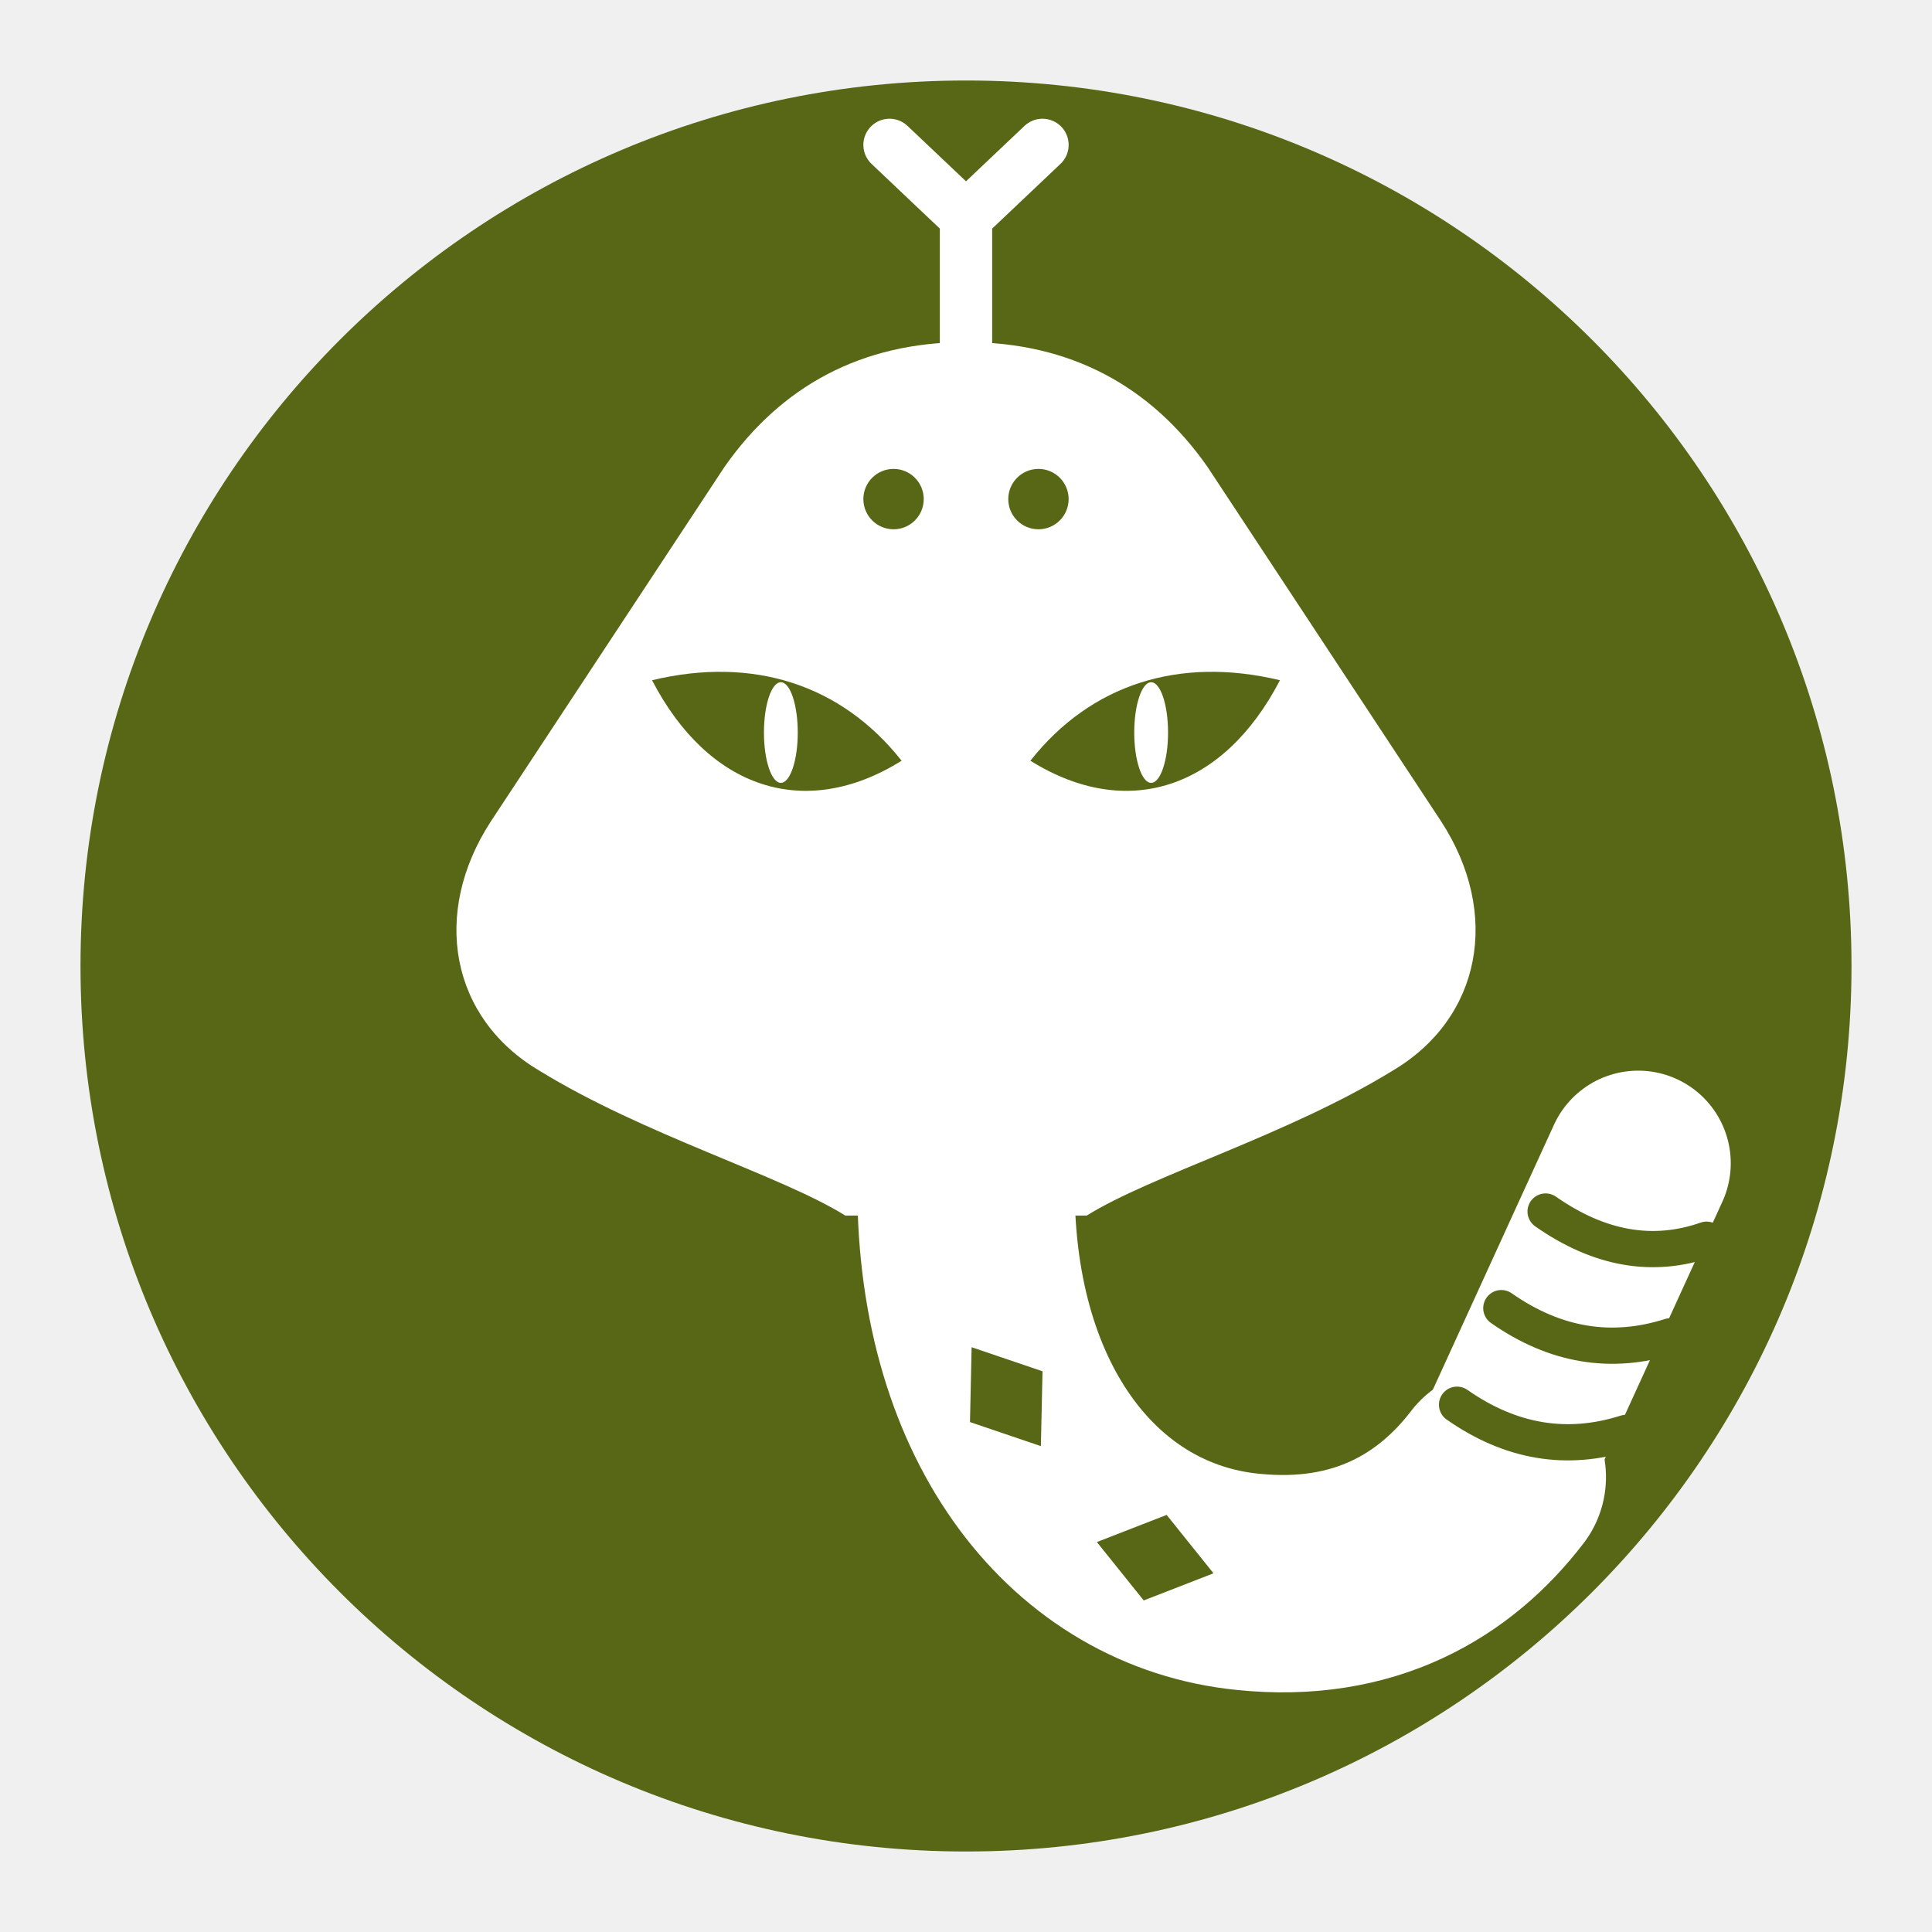
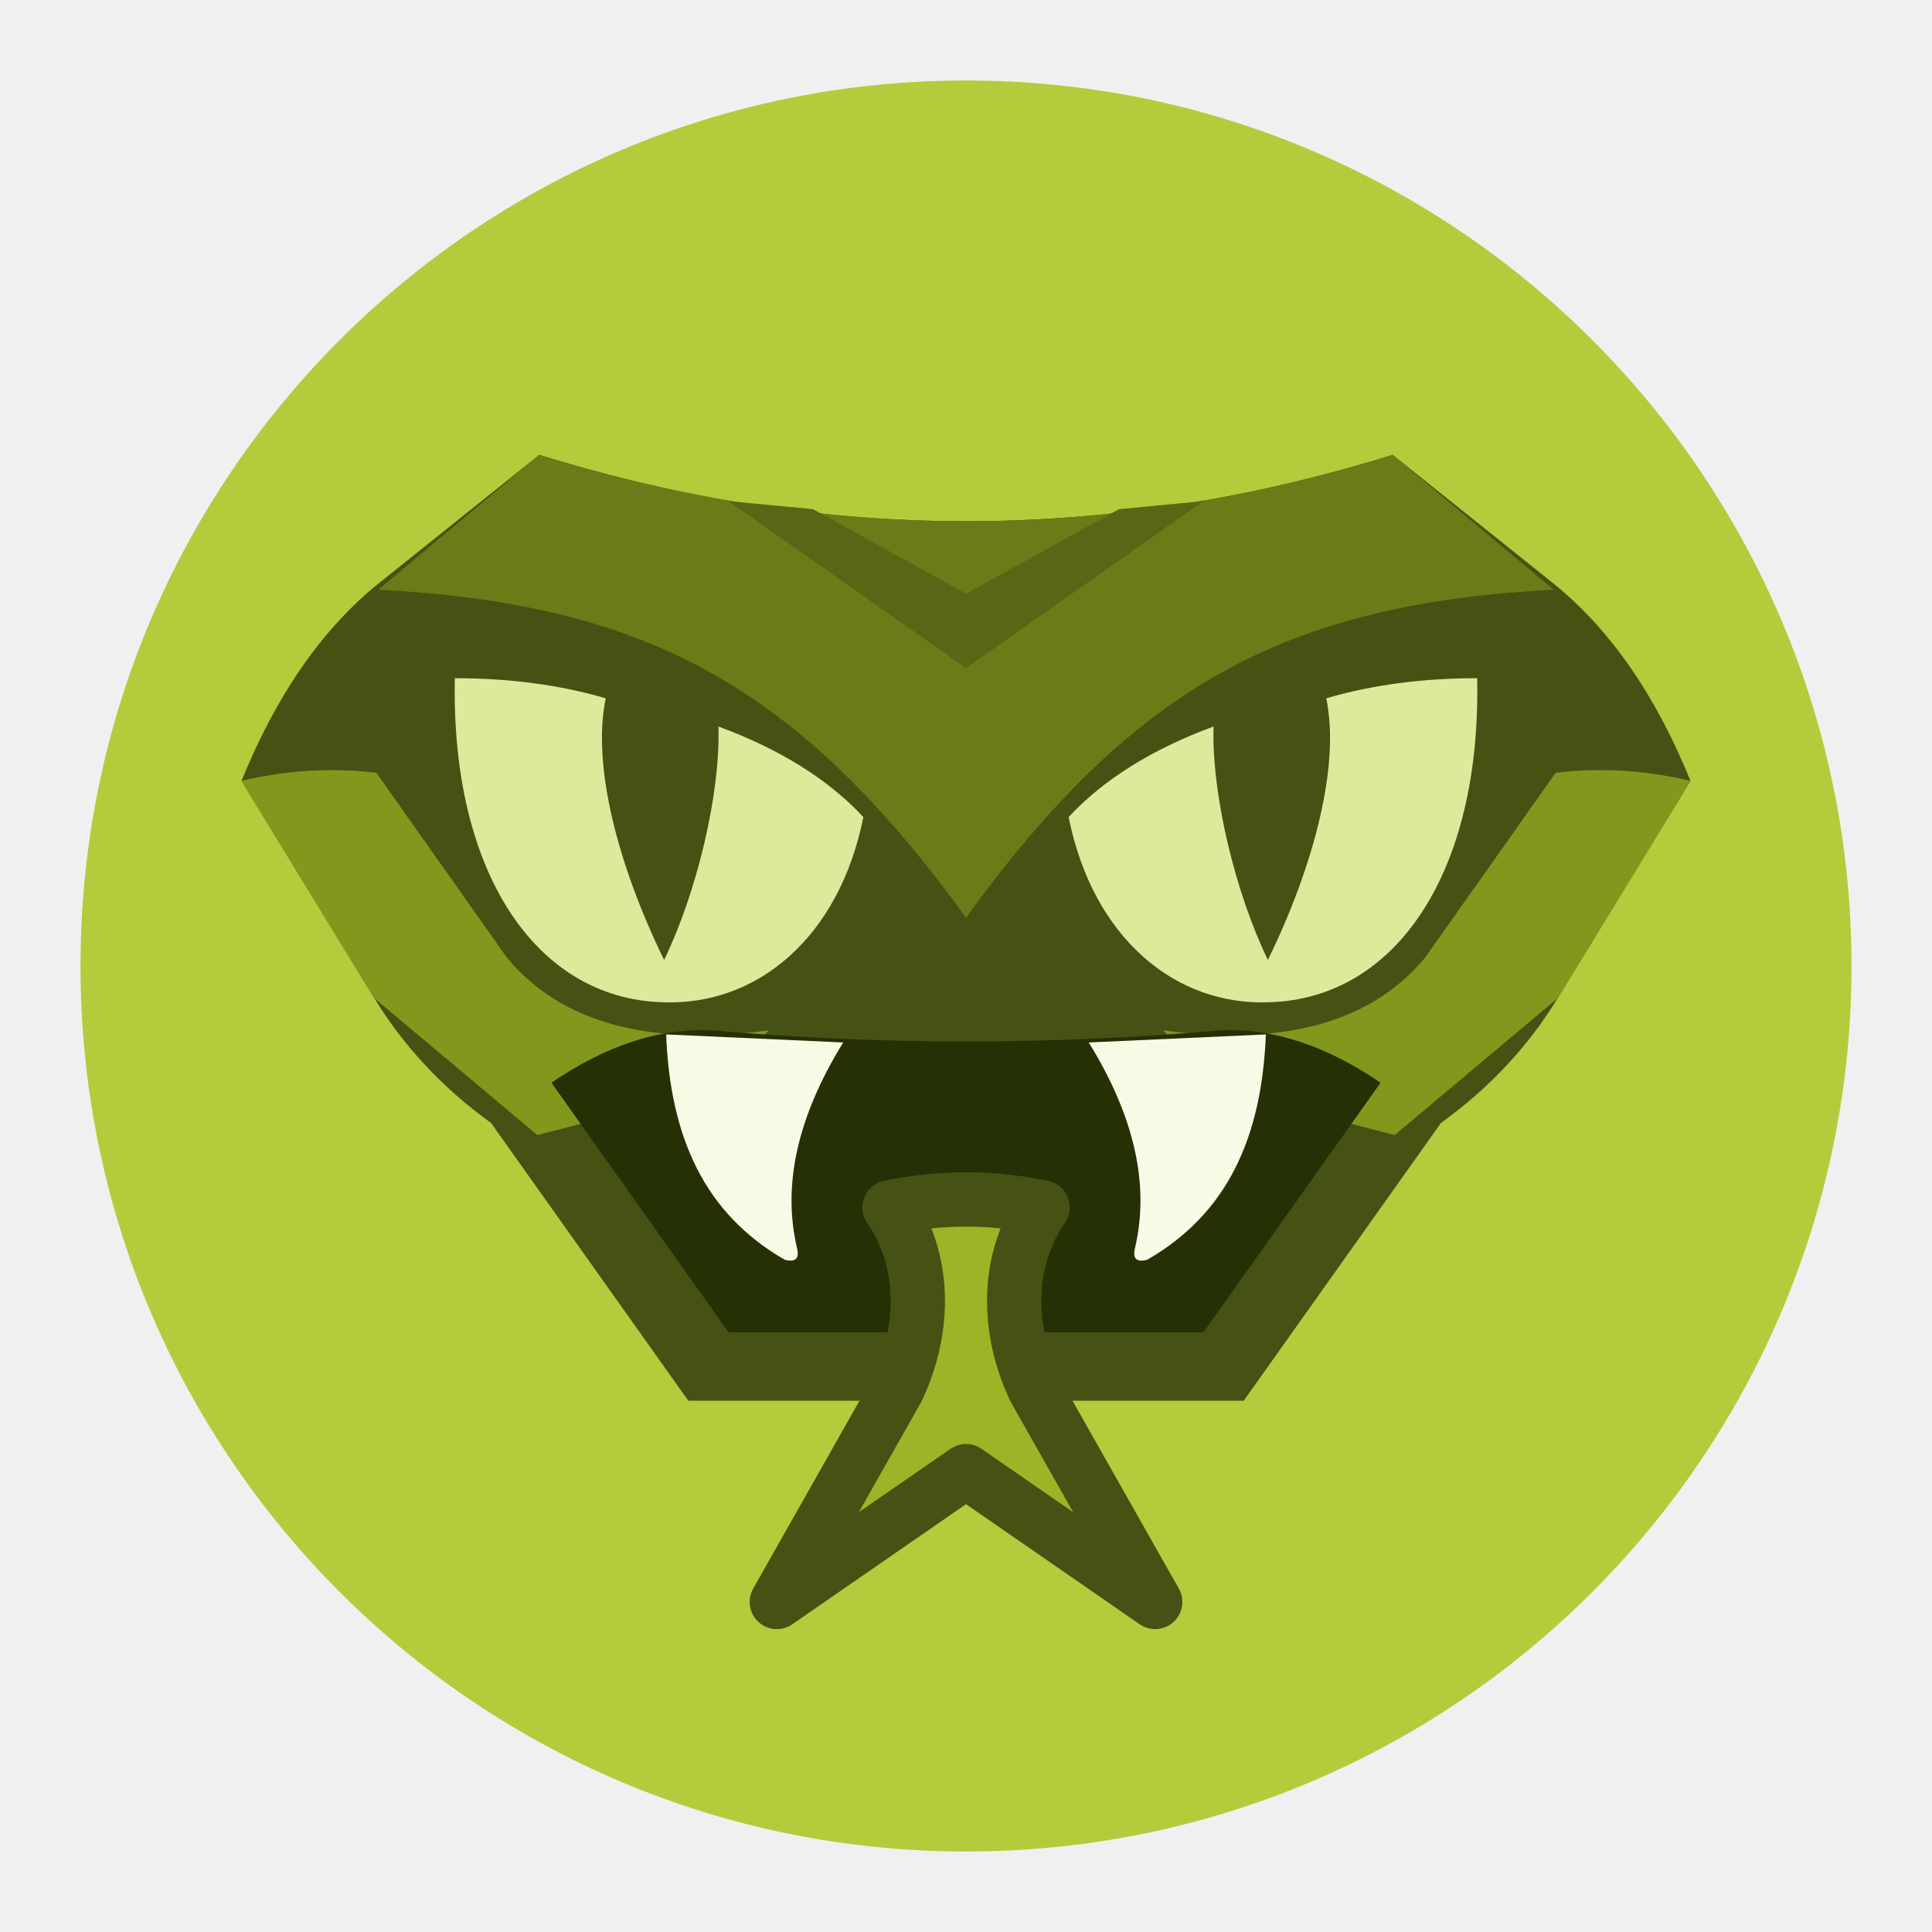
<svg xmlns="http://www.w3.org/2000/svg" viewBox="0 0 48 48" role="img" aria-labelledby="t d">
-   <circle cx="24" cy="24" r="22" fill="#586715" />
-   <g fill="none" stroke="#ffffff" stroke-linecap="round" stroke-linejoin="round">
-     <path stroke-width="1.3" d="M24 9V5.4M24 5.4L22.1 3.6M24 5.4L25.9 3.6" />
-     <path stroke-width="5.4" d="M24 29.5C24 35.2 27 38.9 31 39.3C33.9 39.6 35.9 38.4 37.2 36.7" />
-     <path stroke-width="4.6" d="M37.5 35.9L40.7 28.9" />
-   </g>
-   <path fill="#ffffff" d="M24 8.5C26.6 8.5 28.6 9.6 30 11.6L35.8 20.4C37.3 22.7 36.8 25.3 34.6 26.6C32 28.2 28.6 29.2 27 30.2H21C19.4 29.2 16 28.2 13.4 26.6C11.2 25.3 10.7 22.7 12.2 20.4L18 11.6C19.4 9.6 21.4 8.5 24 8.5Z" />
-   <g fill="none" stroke="#586715" stroke-width="0.9" stroke-linecap="round">
-     <path d="M36.2 34.9Q38.2 36.3 40.4 35.6" />
-     <path d="M37.3 32.5Q39.3 33.9 41.5 33.2" />
-     <path d="M38.4 30.1Q40.4 31.5 42.4 30.8" />
-   </g>
-   <g fill="#586715">
-     <path d="M16.2 16.9C18.7 16.3 20.9 17 22.4 18.9C20 20.4 17.6 19.6 16.2 16.9Z" />
-     <path d="M31.8 16.9C29.3 16.3 27.1 17 25.6 18.9C28 20.4 30.4 19.6 31.8 16.9Z" />
-     <circle cx="22.2" cy="12.4" r="0.75" />
-     <circle cx="25.8" cy="12.4" r="0.75" />
-     <path d="M25 33.2L26.1 34.7L25 36.2L23.9 34.7Z" transform="rotate(-35 25 34.7)" />
-     <path d="M28.7 37.2L29.8 38.7L28.7 40.2L27.6 38.7Z" transform="rotate(-75 28.7 38.7)" />
-   </g>
-   <g fill="#ffffff">
-     <ellipse cx="19.4" cy="18.2" rx="0.42" ry="1.25" />
-     <ellipse cx="28.6" cy="18.2" rx="0.42" ry="1.25" />
-   </g>
+   <circle cx="24" cy="24" r="22" fill="#b2cc3c" />
+   <path fill="#465213" d="M6 19.4 Q7.3 16.2 9.4 14.5 L13.4 11.3 Q24 14.6 34.6 11.3 L38.6 14.5 Q40.7 16.2 42 19.4       L38.7 24.8 Q37.6 26.6 35.8 27.9 L30.9 34.8 L17.1 34.8 L12.2 27.9 Q10.4 26.6 9.3 24.8 Z" />
+   <path fill="#6a7c17" d="M9.4 14.65 L13.4 11.3 Q24 14.6 34.6 11.3 L38.6 14.65 C32 15 28.2 17 24 22.8       C19.8 17 16 15 9.4 14.65 Z" />
+   <path fill="#586715" d="M18.1 12.45 L24 16.6 L29.9 12.45 L27.8 12.65 L24 14.75 L20.2 12.65 Z" />
+   <path fill="#82981c" d="M6 19.4 Q7.7 19 9.35 19.2 L12.6 23.8 Q14.6 26.2 19.1 25.6 L17.6 27.1 L13.35 28.2 L9.3 24.8 Z       M42 19.4 Q40.3 19 38.65 19.2 L35.4 23.8 Q33.4 26.2 28.9 25.6 L30.4 27.1 L34.65 28.2 L38.7 24.8 Z" />
+   <path fill="#dcea9c" d="M11.3 16.85 Q13.35 16.85 15.05 17.35 C14.7 19 15.35 21.5 16.5 23.85       C17.3 22.2 17.9 19.75 17.85 18.05 Q20.15 18.9 21.45 20.3 C20.85 23.3 18.8 25 16.45 24.9       C13.3 24.8 11.2 21.65 11.3 16.85 Z M36.7 16.85 Q34.65 16.85 32.95 17.35       C33.3 19 32.65 21.5 31.5 23.85 C30.7 22.2 30.1 19.75 30.15 18.05 Q27.85 18.9 26.55 20.3       C27.15 23.3 29.2 25 31.55 24.9 C34.7 24.8 36.8 21.65 36.7 16.85 Z" />
+   <path fill="#263005" d="M13.7 26.9 Q15.75 25.5 17.7 25.6 Q24 26.15 30.3 25.6 Q32.25 25.5 34.3 26.9 L29.9 33.1 L18.1 33.1       Z" />
+   <path fill="#f7fbe6" d="M16.55 25.7 L20.95 25.9 Q19.25 28.65 19.8 31 Q19.9 31.4 19.5 31.3       C17.5 30.15 16.65 28.25 16.55 25.7 Z M31.45 25.7 L27.05 25.9 Q28.75 28.65 28.2 31       Q28.1 31.4 28.5 31.3 C30.5 30.15 31.35 28.25 31.45 25.7 Z" />
+   <path fill="#9cb526" stroke="#465213" stroke-width="1.35" stroke-linejoin="round" d="M22.1 30 Q24 29.6 25.9 30 C25 31.3 25 33 25.7 34.5 L28.7 39.8 L24 36.55 L19.3 39.8 L22.3 34.5       C23 33 23 31.3 22.1 30 Z" />
</svg>
